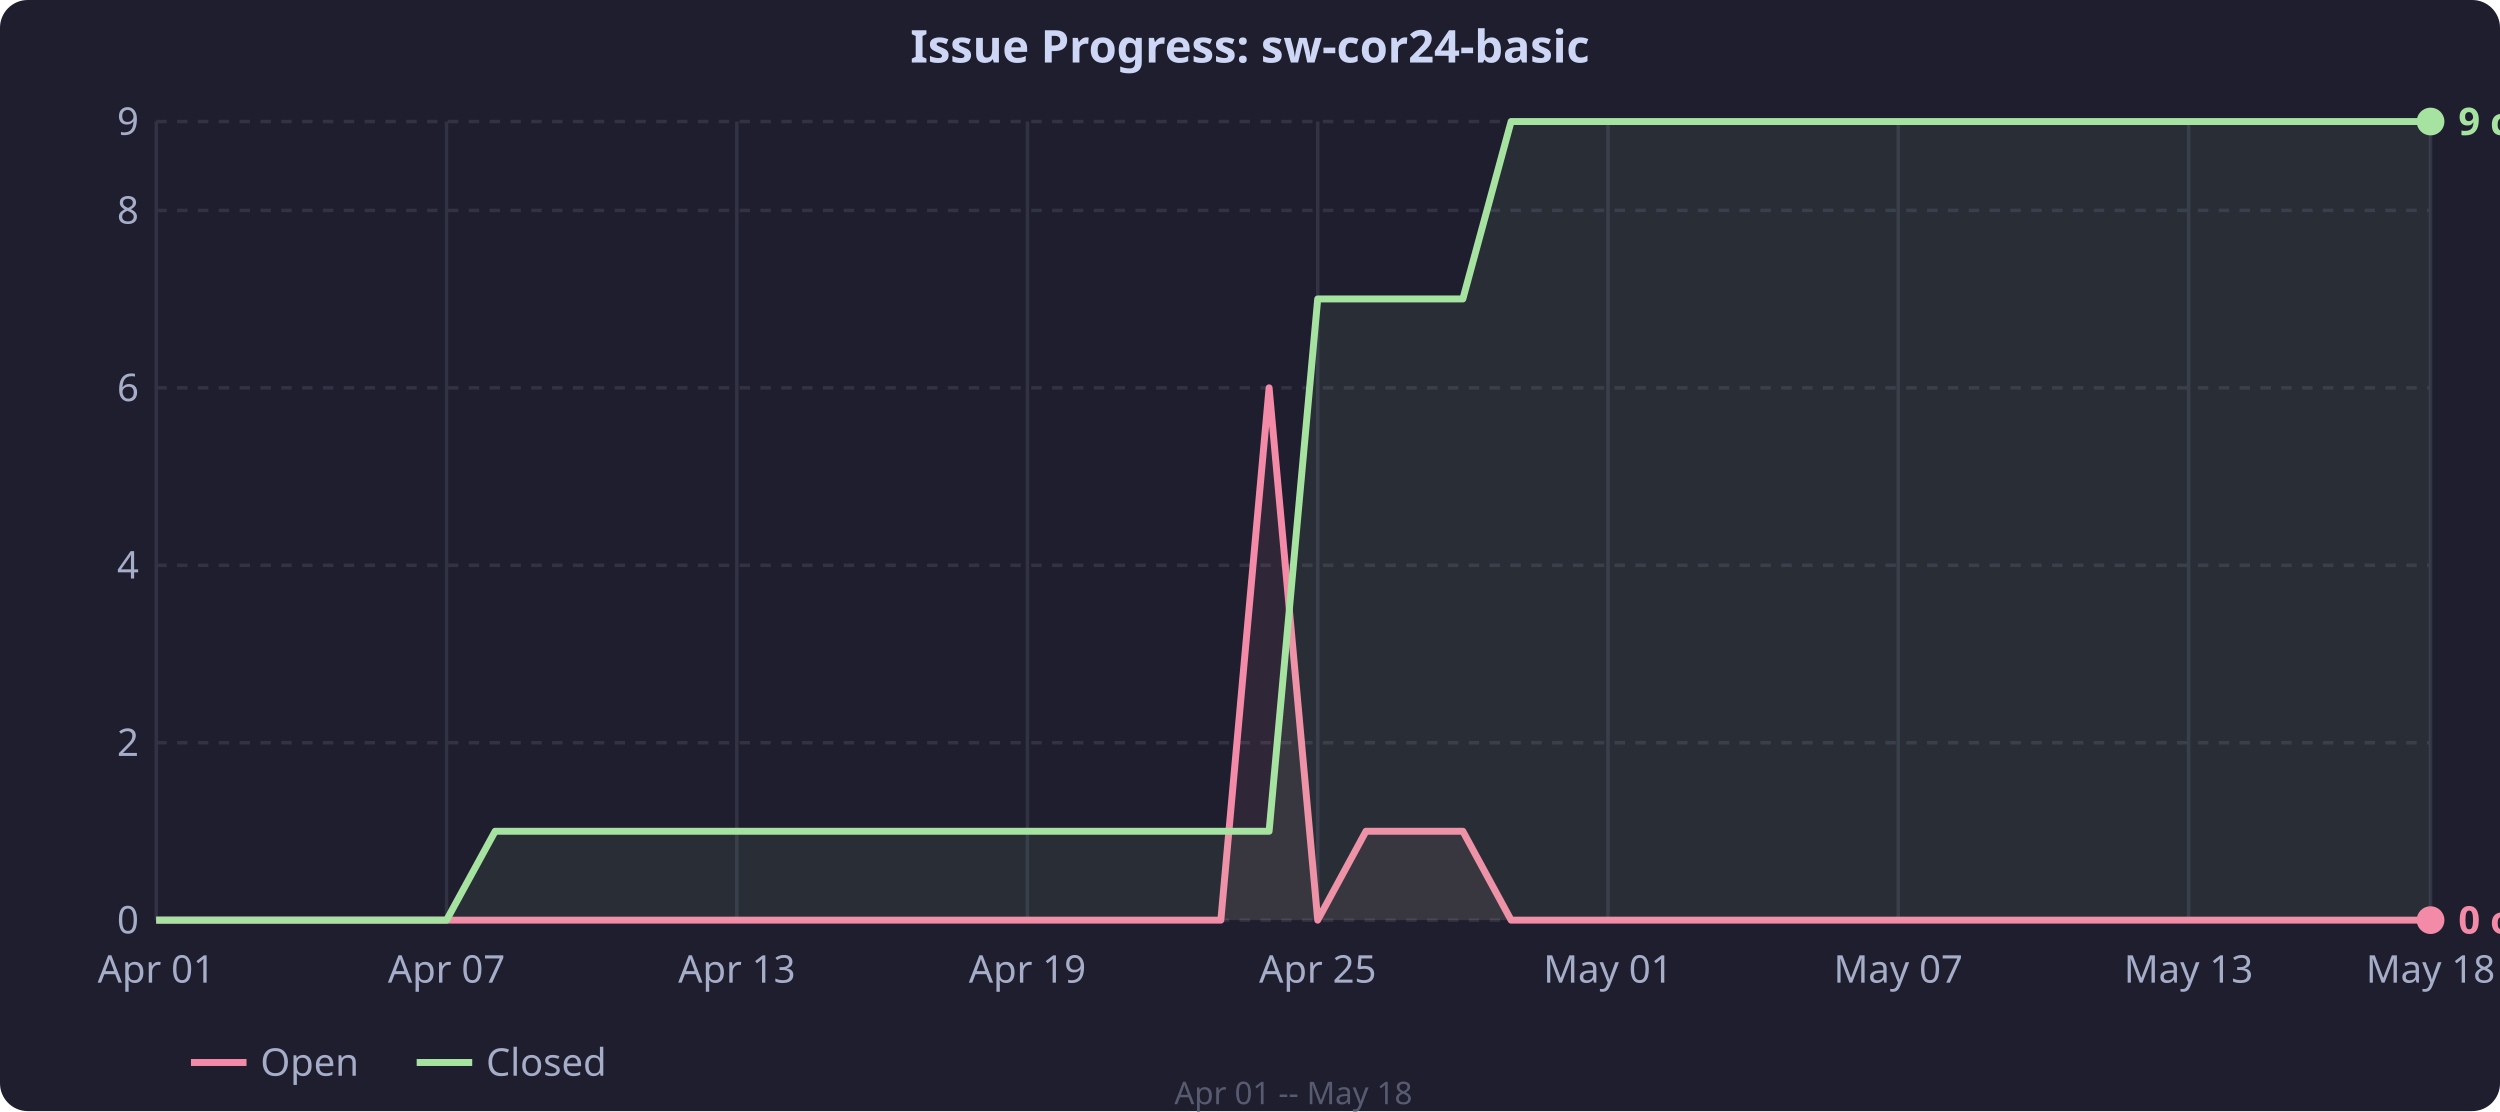
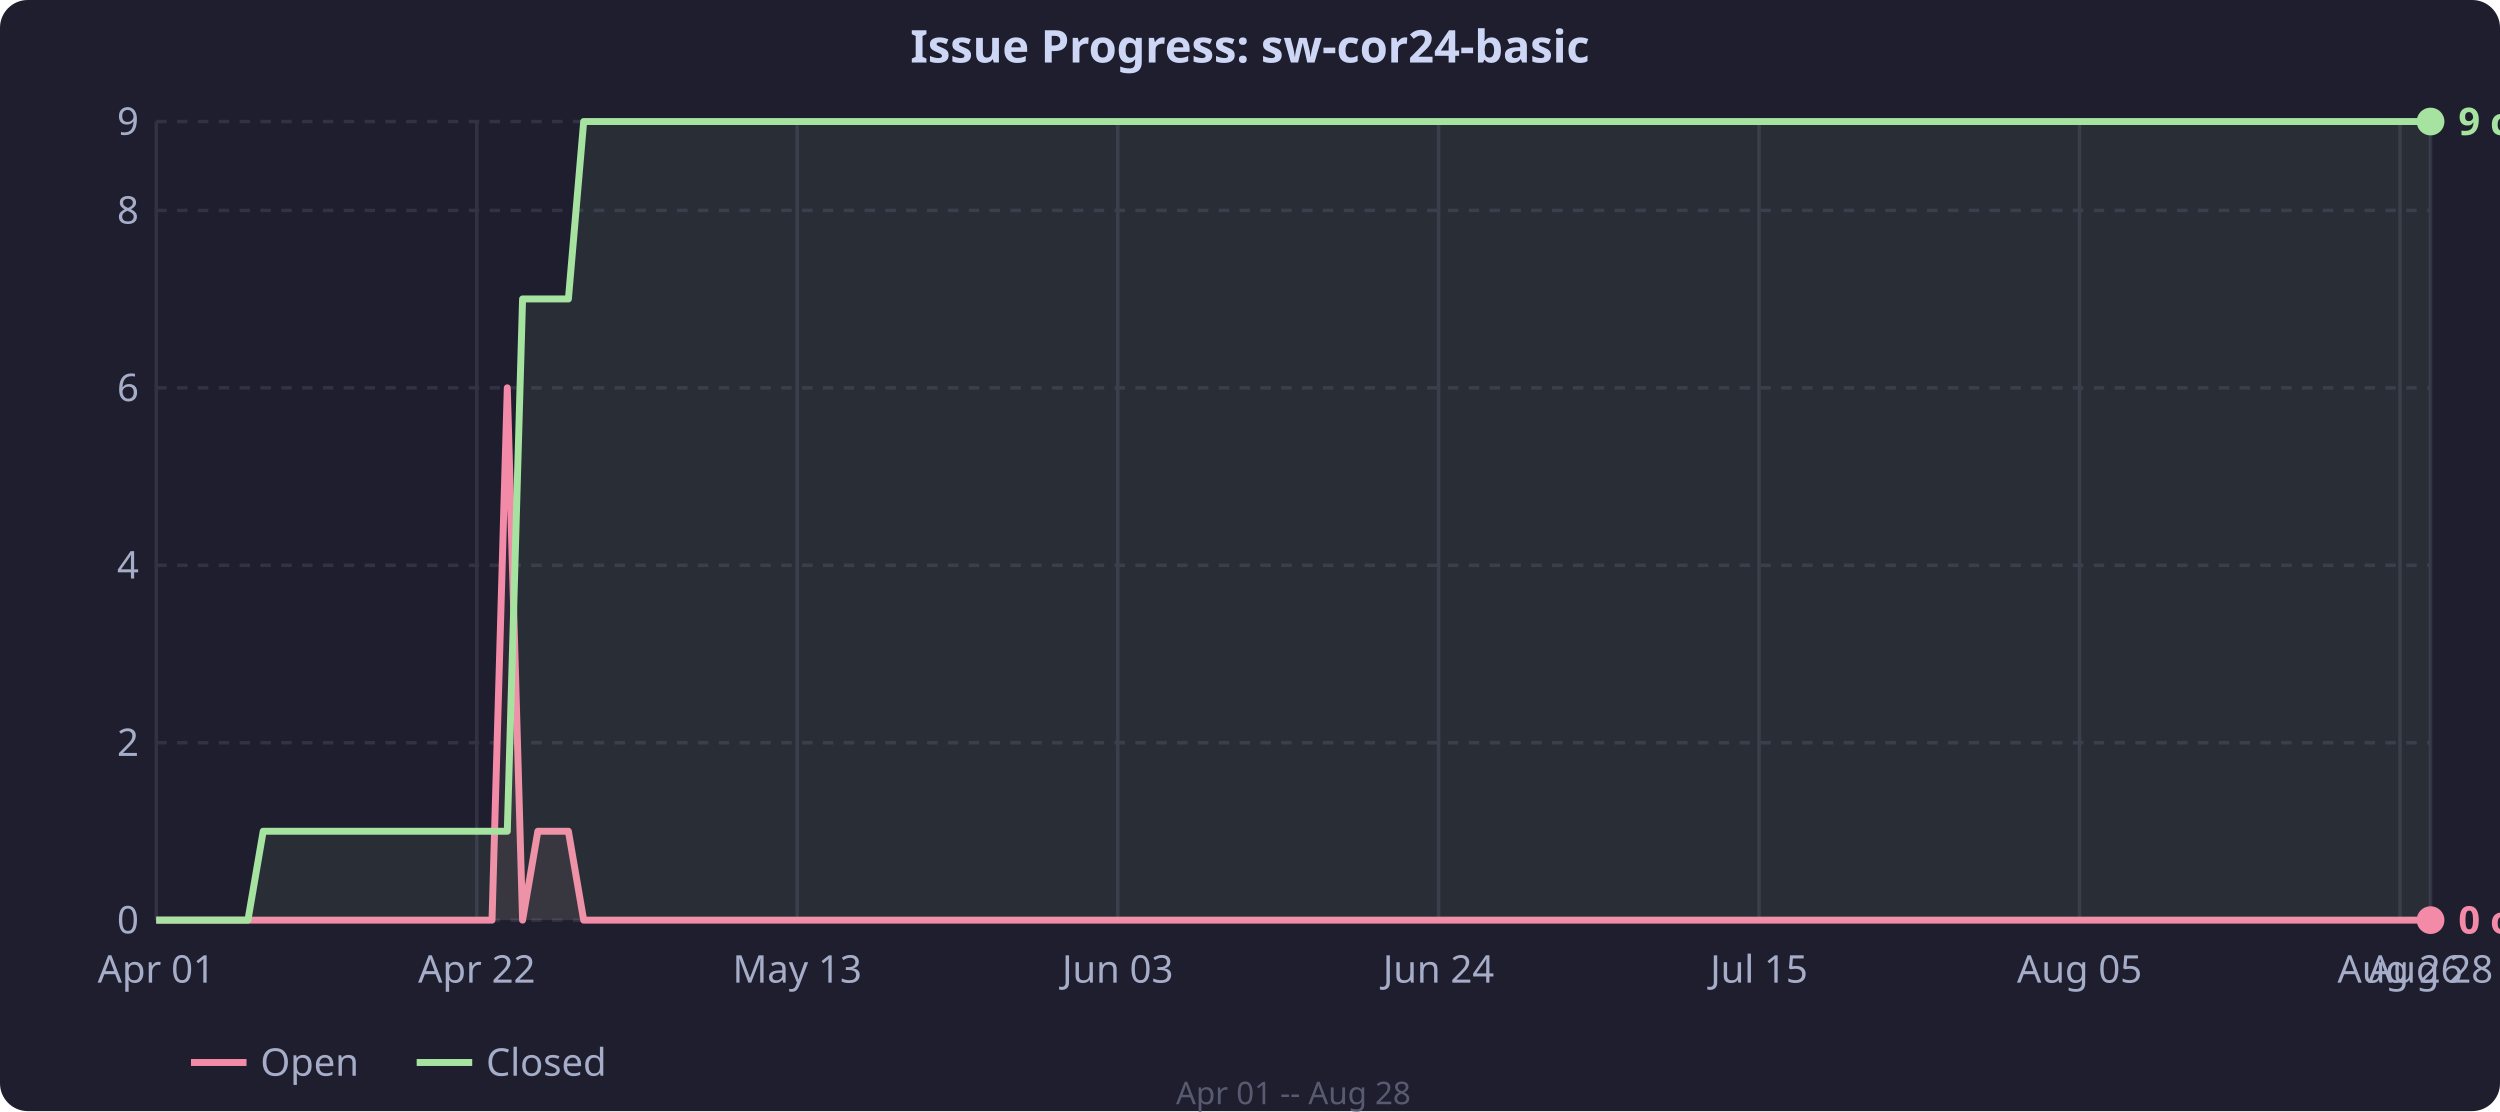
<svg xmlns="http://www.w3.org/2000/svg" viewBox="0 0 720 320" style="font-family: system-ui, sans-serif; font-size: 11px; color: #cdd6f4;">
  <rect width="720" height="320" fill="#1e1e2e" rx="8" />
  <line x1="45" y1="265.0" x2="700" y2="265.0" stroke="#313244" stroke-dasharray="3,3" />
  <text x="40" y="265.0" fill="#a6adc8" text-anchor="end" dominant-baseline="middle">0</text>
  <line x1="45" y1="213.9" x2="700" y2="213.9" stroke="#313244" stroke-dasharray="3,3" />
  <text x="40" y="213.9" fill="#a6adc8" text-anchor="end" dominant-baseline="middle">2</text>
  <line x1="45" y1="162.8" x2="700" y2="162.8" stroke="#313244" stroke-dasharray="3,3" />
  <text x="40" y="162.8" fill="#a6adc8" text-anchor="end" dominant-baseline="middle">4</text>
  <line x1="45" y1="111.7" x2="700" y2="111.7" stroke="#313244" stroke-dasharray="3,3" />
  <text x="40" y="111.7" fill="#a6adc8" text-anchor="end" dominant-baseline="middle">6</text>
  <line x1="45" y1="60.6" x2="700" y2="60.6" stroke="#313244" stroke-dasharray="3,3" />
  <text x="40" y="60.6" fill="#a6adc8" text-anchor="end" dominant-baseline="middle">8</text>
  <line x1="45" y1="35.0" x2="700" y2="35.0" stroke="#313244" stroke-dasharray="3,3" />
  <text x="40" y="35.0" fill="#a6adc8" text-anchor="end" dominant-baseline="middle">9</text>
  <text x="45.0" y="283" fill="#a6adc8" text-anchor="middle">Apr 01</text>
  <line x1="45.0" y1="35" x2="45.0" y2="265" stroke="#313244" />
-   <text x="128.6" y="283" fill="#a6adc8" text-anchor="middle">Apr 07</text>
-   <line x1="128.6" y1="35" x2="128.6" y2="265" stroke="#313244" />
-   <text x="212.2" y="283" fill="#a6adc8" text-anchor="middle">Apr 13</text>
-   <line x1="212.2" y1="35" x2="212.2" y2="265" stroke="#313244" />
-   <text x="295.9" y="283" fill="#a6adc8" text-anchor="middle">Apr 19</text>
-   <line x1="295.9" y1="35" x2="295.9" y2="265" stroke="#313244" />
-   <text x="379.5" y="283" fill="#a6adc8" text-anchor="middle">Apr 25</text>
-   <line x1="379.5" y1="35" x2="379.5" y2="265" stroke="#313244" />
-   <text x="463.1" y="283" fill="#a6adc8" text-anchor="middle">May 01</text>
-   <line x1="463.1" y1="35" x2="463.1" y2="265" stroke="#313244" />
-   <text x="546.7" y="283" fill="#a6adc8" text-anchor="middle">May 07</text>
-   <line x1="546.7" y1="35" x2="546.7" y2="265" stroke="#313244" />
-   <text x="630.3" y="283" fill="#a6adc8" text-anchor="middle">May 13</text>
-   <line x1="630.3" y1="35" x2="630.3" y2="265" stroke="#313244" />
-   <text x="700.0" y="283" fill="#a6adc8" text-anchor="middle">May 18</text>
+   <text x="137.3" y="283" fill="#a6adc8" text-anchor="middle">Apr 22</text>
+   <line x1="137.3" y1="35" x2="137.3" y2="265" stroke="#313244" />
+   <text x="229.6" y="283" fill="#a6adc8" text-anchor="middle">May 13</text>
+   <line x1="229.6" y1="35" x2="229.6" y2="265" stroke="#313244" />
+   <text x="321.9" y="283" fill="#a6adc8" text-anchor="middle">Jun 03</text>
+   <line x1="321.9" y1="35" x2="321.9" y2="265" stroke="#313244" />
+   <text x="414.3" y="283" fill="#a6adc8" text-anchor="middle">Jun 24</text>
+   <line x1="414.3" y1="35" x2="414.3" y2="265" stroke="#313244" />
+   <text x="506.6" y="283" fill="#a6adc8" text-anchor="middle">Jul 15</text>
+   <line x1="506.6" y1="35" x2="506.6" y2="265" stroke="#313244" />
+   <text x="598.9" y="283" fill="#a6adc8" text-anchor="middle">Aug 05</text>
+   <line x1="598.9" y1="35" x2="598.9" y2="265" stroke="#313244" />
+   <text x="691.2" y="283" fill="#a6adc8" text-anchor="middle">Aug 26</text>
+   <line x1="691.2" y1="35" x2="691.2" y2="265" stroke="#313244" />
+   <text x="700.0" y="283" fill="#a6adc8" text-anchor="middle">Aug 28</text>
  <line x1="700.0" y1="35" x2="700.0" y2="265" stroke="#313244" />
-   <polygon fill="rgba(243,139,168,0.08)" points="45.0,265.0 58.9,265.0 72.9,265.0 86.8,265.0 100.7,265.0 114.7,265.0 128.6,265.0 142.6,265.0 156.5,265.0 170.4,265.0 184.4,265.0 198.3,265.0 212.2,265.0 226.2,265.0 240.1,265.0 254.0,265.0 268.0,265.0 281.9,265.0 295.9,265.0 309.8,265.0 323.7,265.0 337.7,265.0 351.6,265.0 365.5,111.7 379.5,265.0 393.4,239.4 407.3,239.4 421.3,239.4 435.2,265.0 449.1,265.0 463.1,265.0 477.0,265.0 491.0,265.0 504.9,265.0 518.8,265.0 532.8,265.0 546.7,265.0 560.6,265.0 574.6,265.0 588.5,265.0 602.4,265.0 616.4,265.0 630.3,265.0 644.3,265.0 658.2,265.0 672.1,265.0 686.1,265.0 700.0,265.0 700.0,265.0 45.0,265.0" />
-   <polyline fill="none" stroke="#f38ba8" stroke-width="2" stroke-linejoin="round" points="45.0,265.0 58.9,265.0 72.9,265.0 86.8,265.0 100.7,265.0 114.7,265.0 128.6,265.0 142.6,265.0 156.5,265.0 170.4,265.0 184.4,265.0 198.3,265.0 212.2,265.0 226.2,265.0 240.1,265.0 254.0,265.0 268.0,265.0 281.9,265.0 295.9,265.0 309.8,265.0 323.7,265.0 337.7,265.0 351.6,265.0 365.5,111.7 379.5,265.0 393.4,239.4 407.3,239.4 421.3,239.4 435.2,265.0 449.1,265.0 463.1,265.0 477.0,265.0 491.0,265.0 504.9,265.0 518.8,265.0 532.8,265.0 546.7,265.0 560.6,265.0 574.6,265.0 588.5,265.0 602.4,265.0 616.4,265.0 630.3,265.0 644.3,265.0 658.2,265.0 672.1,265.0 686.1,265.0 700.0,265.0" />
-   <polygon fill="rgba(166,227,161,0.08)" points="45.0,265.0 58.9,265.0 72.9,265.0 86.8,265.0 100.7,265.0 114.7,265.0 128.6,265.0 142.6,239.4 156.5,239.4 170.4,239.4 184.4,239.4 198.3,239.4 212.2,239.4 226.2,239.4 240.1,239.4 254.0,239.4 268.0,239.4 281.9,239.4 295.9,239.4 309.8,239.4 323.7,239.4 337.7,239.4 351.6,239.4 365.5,239.4 379.5,86.1 393.4,86.1 407.3,86.1 421.3,86.1 435.2,35.0 449.1,35.0 463.1,35.0 477.0,35.0 491.0,35.0 504.9,35.0 518.8,35.0 532.8,35.0 546.7,35.0 560.6,35.0 574.6,35.0 588.5,35.0 602.4,35.0 616.4,35.0 630.3,35.0 644.3,35.0 658.2,35.0 672.1,35.0 686.1,35.0 700.0,35.0 700.0,265.0 45.0,265.0" />
-   <polyline fill="none" stroke="#a6e3a1" stroke-width="2" stroke-linejoin="round" points="45.0,265.0 58.9,265.0 72.9,265.0 86.8,265.0 100.7,265.0 114.7,265.0 128.6,265.0 142.6,239.4 156.5,239.4 170.4,239.4 184.4,239.4 198.3,239.4 212.2,239.4 226.2,239.4 240.1,239.4 254.0,239.4 268.0,239.4 281.9,239.4 295.9,239.4 309.8,239.4 323.7,239.4 337.7,239.4 351.6,239.4 365.5,239.4 379.5,86.1 393.4,86.1 407.3,86.1 421.3,86.1 435.2,35.0 449.1,35.0 463.1,35.0 477.0,35.0 491.0,35.0 504.9,35.0 518.8,35.0 532.8,35.0 546.7,35.0 560.6,35.0 574.6,35.0 588.5,35.0 602.4,35.0 616.4,35.0 630.3,35.0 644.3,35.0 658.2,35.0 672.1,35.0 686.1,35.0 700.0,35.0" />
+   <polygon fill="rgba(243,139,168,0.08)" points="45.0,265.0 49.4,265.0 53.8,265.0 58.2,265.0 62.6,265.0 67.0,265.0 71.4,265.0 75.8,265.0 80.2,265.0 84.6,265.0 89.0,265.0 93.4,265.0 97.8,265.0 102.1,265.0 106.5,265.0 110.9,265.0 115.3,265.0 119.7,265.0 124.1,265.0 128.5,265.0 132.9,265.0 137.3,265.0 141.7,265.0 146.1,111.7 150.5,265.0 154.9,239.4 159.3,239.4 163.7,239.4 168.1,265.0 172.5,265.0 176.9,265.0 181.3,265.0 185.7,265.0 190.1,265.0 194.5,265.0 198.9,265.0 203.3,265.0 207.7,265.0 212.0,265.0 216.4,265.0 220.8,265.0 225.2,265.0 229.6,265.0 234.0,265.0 238.4,265.0 242.8,265.0 247.2,265.0 251.6,265.0 256.0,265.0 260.4,265.0 264.8,265.0 269.2,265.0 273.6,265.0 278.0,265.0 282.4,265.0 286.8,265.0 291.2,265.0 295.6,265.0 300.0,265.0 304.4,265.0 308.8,265.0 313.2,265.0 317.6,265.0 321.9,265.0 326.3,265.0 330.7,265.0 335.1,265.0 339.5,265.0 343.9,265.0 348.3,265.0 352.7,265.0 357.1,265.0 361.5,265.0 365.9,265.0 370.3,265.0 374.7,265.0 379.1,265.0 383.5,265.0 387.9,265.0 392.3,265.0 396.7,265.0 401.1,265.0 405.5,265.0 409.9,265.0 414.3,265.0 418.7,265.0 423.1,265.0 427.4,265.0 431.8,265.0 436.2,265.0 440.6,265.0 445.0,265.0 449.4,265.0 453.8,265.0 458.2,265.0 462.6,265.0 467.0,265.0 471.4,265.0 475.8,265.0 480.2,265.0 484.6,265.0 489.0,265.0 493.4,265.0 497.8,265.0 502.2,265.0 506.6,265.0 511.0,265.0 515.4,265.0 519.8,265.0 524.2,265.0 528.6,265.0 533.0,265.0 537.3,265.0 541.7,265.0 546.1,265.0 550.5,265.0 554.9,265.0 559.3,265.0 563.7,265.0 568.1,265.0 572.5,265.0 576.9,265.0 581.3,265.0 585.7,265.0 590.1,265.0 594.5,265.0 598.9,265.0 603.3,265.0 607.7,265.0 612.1,265.0 616.5,265.0 620.9,265.0 625.3,265.0 629.7,265.0 634.1,265.0 638.5,265.0 642.9,265.0 647.2,265.0 651.6,265.0 656.0,265.0 660.4,265.0 664.8,265.0 669.2,265.0 673.6,265.0 678.0,265.0 682.4,265.0 686.8,265.0 691.2,265.0 695.6,265.0 700.0,265.0 700.0,265.0 45.0,265.0" />
+   <polyline fill="none" stroke="#f38ba8" stroke-width="2" stroke-linejoin="round" points="45.0,265.0 49.4,265.0 53.8,265.0 58.2,265.0 62.6,265.0 67.0,265.0 71.4,265.0 75.8,265.0 80.2,265.0 84.6,265.0 89.0,265.0 93.4,265.0 97.8,265.0 102.1,265.0 106.5,265.0 110.9,265.0 115.3,265.0 119.7,265.0 124.1,265.0 128.5,265.0 132.9,265.0 137.3,265.0 141.7,265.0 146.1,111.7 150.5,265.0 154.9,239.4 159.3,239.4 163.7,239.4 168.1,265.0 172.5,265.0 176.9,265.0 181.3,265.0 185.7,265.0 190.1,265.0 194.5,265.0 198.9,265.0 203.3,265.0 207.7,265.0 212.0,265.0 216.4,265.0 220.8,265.0 225.2,265.0 229.6,265.0 234.0,265.0 238.4,265.0 242.8,265.0 247.2,265.0 251.6,265.0 256.0,265.0 260.4,265.0 264.8,265.0 269.2,265.0 273.6,265.0 278.0,265.0 282.4,265.0 286.8,265.0 291.2,265.0 295.6,265.0 300.0,265.0 304.4,265.0 308.8,265.0 313.2,265.0 317.6,265.0 321.9,265.0 326.3,265.0 330.7,265.0 335.1,265.0 339.5,265.0 343.9,265.0 348.3,265.0 352.7,265.0 357.1,265.0 361.5,265.0 365.9,265.0 370.3,265.0 374.7,265.0 379.1,265.0 383.5,265.0 387.9,265.0 392.3,265.0 396.7,265.0 401.1,265.0 405.5,265.0 409.9,265.0 414.3,265.0 418.7,265.0 423.1,265.0 427.4,265.0 431.8,265.0 436.2,265.0 440.6,265.0 445.0,265.0 449.4,265.0 453.8,265.0 458.2,265.0 462.6,265.0 467.0,265.0 471.4,265.0 475.8,265.0 480.2,265.0 484.6,265.0 489.0,265.0 493.4,265.0 497.8,265.0 502.2,265.0 506.6,265.0 511.0,265.0 515.4,265.0 519.8,265.0 524.2,265.0 528.6,265.0 533.0,265.0 537.3,265.0 541.7,265.0 546.1,265.0 550.5,265.0 554.9,265.0 559.3,265.0 563.7,265.0 568.1,265.0 572.5,265.0 576.9,265.0 581.3,265.0 585.7,265.0 590.1,265.0 594.5,265.0 598.9,265.0 603.3,265.0 607.7,265.0 612.1,265.0 616.5,265.0 620.9,265.0 625.3,265.0 629.7,265.0 634.1,265.0 638.5,265.0 642.9,265.0 647.2,265.0 651.6,265.0 656.0,265.0 660.4,265.0 664.8,265.0 669.2,265.0 673.6,265.0 678.0,265.0 682.4,265.0 686.8,265.0 691.2,265.0 695.6,265.0 700.0,265.0" />
+   <polygon fill="rgba(166,227,161,0.08)" points="45.0,265.0 49.4,265.0 53.8,265.0 58.2,265.0 62.6,265.0 67.0,265.0 71.4,265.0 75.8,239.4 80.2,239.4 84.6,239.4 89.0,239.4 93.4,239.4 97.8,239.4 102.1,239.4 106.5,239.4 110.9,239.4 115.3,239.4 119.7,239.4 124.1,239.4 128.5,239.4 132.9,239.4 137.3,239.4 141.7,239.4 146.1,239.4 150.5,86.1 154.9,86.1 159.3,86.1 163.7,86.1 168.1,35.0 172.5,35.0 176.9,35.0 181.3,35.0 185.7,35.0 190.1,35.0 194.5,35.0 198.9,35.0 203.3,35.0 207.7,35.0 212.0,35.0 216.4,35.0 220.8,35.0 225.2,35.0 229.6,35.0 234.0,35.0 238.4,35.0 242.8,35.0 247.2,35.0 251.6,35.0 256.0,35.0 260.4,35.0 264.8,35.0 269.2,35.0 273.6,35.0 278.0,35.0 282.4,35.0 286.8,35.0 291.2,35.0 295.6,35.0 300.0,35.0 304.4,35.0 308.8,35.0 313.2,35.0 317.6,35.0 321.9,35.0 326.3,35.0 330.7,35.0 335.1,35.0 339.5,35.0 343.9,35.0 348.3,35.0 352.7,35.0 357.1,35.0 361.5,35.0 365.9,35.0 370.3,35.0 374.7,35.0 379.1,35.0 383.5,35.0 387.9,35.0 392.3,35.0 396.7,35.0 401.1,35.0 405.5,35.0 409.9,35.0 414.3,35.0 418.7,35.0 423.1,35.0 427.4,35.0 431.8,35.0 436.2,35.0 440.6,35.0 445.0,35.0 449.4,35.0 453.8,35.0 458.2,35.0 462.6,35.0 467.0,35.0 471.4,35.0 475.8,35.0 480.2,35.0 484.6,35.0 489.0,35.0 493.4,35.0 497.8,35.0 502.2,35.0 506.6,35.0 511.0,35.0 515.4,35.0 519.8,35.0 524.2,35.0 528.6,35.0 533.0,35.0 537.3,35.0 541.7,35.0 546.1,35.0 550.5,35.0 554.9,35.0 559.3,35.0 563.7,35.0 568.1,35.0 572.5,35.0 576.9,35.0 581.3,35.0 585.7,35.0 590.1,35.0 594.5,35.0 598.9,35.0 603.3,35.0 607.7,35.0 612.1,35.0 616.5,35.0 620.9,35.0 625.3,35.0 629.7,35.0 634.1,35.0 638.5,35.0 642.9,35.0 647.2,35.0 651.6,35.0 656.0,35.0 660.4,35.0 664.8,35.0 669.2,35.0 673.6,35.0 678.0,35.0 682.4,35.0 686.8,35.0 691.2,35.0 695.6,35.0 700.0,35.0 700.0,265.0 45.0,265.0" />
+   <polyline fill="none" stroke="#a6e3a1" stroke-width="2" stroke-linejoin="round" points="45.0,265.0 49.4,265.0 53.8,265.0 58.2,265.0 62.6,265.0 67.0,265.0 71.4,265.0 75.8,239.4 80.2,239.4 84.6,239.4 89.0,239.4 93.4,239.4 97.8,239.4 102.1,239.4 106.5,239.4 110.9,239.4 115.3,239.4 119.7,239.4 124.1,239.4 128.5,239.4 132.9,239.4 137.3,239.4 141.7,239.4 146.1,239.4 150.5,86.1 154.9,86.1 159.3,86.1 163.7,86.1 168.1,35.0 172.5,35.0 176.9,35.0 181.3,35.0 185.7,35.0 190.1,35.0 194.5,35.0 198.9,35.0 203.3,35.0 207.7,35.0 212.0,35.0 216.4,35.0 220.8,35.0 225.2,35.0 229.6,35.0 234.0,35.0 238.4,35.0 242.8,35.0 247.2,35.0 251.6,35.0 256.0,35.0 260.4,35.0 264.8,35.0 269.2,35.0 273.6,35.0 278.0,35.0 282.4,35.0 286.8,35.0 291.2,35.0 295.6,35.0 300.0,35.0 304.4,35.0 308.8,35.0 313.2,35.0 317.6,35.0 321.9,35.0 326.3,35.0 330.7,35.0 335.1,35.0 339.5,35.0 343.9,35.0 348.3,35.0 352.7,35.0 357.1,35.0 361.5,35.0 365.9,35.0 370.3,35.0 374.7,35.0 379.1,35.0 383.5,35.0 387.9,35.0 392.3,35.0 396.7,35.0 401.1,35.0 405.5,35.0 409.9,35.0 414.3,35.0 418.7,35.0 423.1,35.0 427.4,35.0 431.8,35.0 436.2,35.0 440.6,35.0 445.0,35.0 449.4,35.0 453.8,35.0 458.2,35.0 462.6,35.0 467.0,35.0 471.4,35.0 475.8,35.0 480.2,35.0 484.6,35.0 489.0,35.0 493.4,35.0 497.8,35.0 502.2,35.0 506.6,35.0 511.0,35.0 515.4,35.0 519.8,35.0 524.2,35.0 528.6,35.0 533.0,35.0 537.3,35.0 541.7,35.0 546.1,35.0 550.5,35.0 554.9,35.0 559.3,35.0 563.7,35.0 568.1,35.0 572.5,35.0 576.9,35.0 581.3,35.0 585.7,35.0 590.1,35.0 594.5,35.0 598.9,35.0 603.3,35.0 607.7,35.0 612.1,35.0 616.5,35.0 620.9,35.0 625.3,35.0 629.7,35.0 634.1,35.0 638.5,35.0 642.9,35.0 647.2,35.0 651.6,35.0 656.0,35.0 660.4,35.0 664.8,35.0 669.2,35.0 673.6,35.0 678.0,35.0 682.4,35.0 686.8,35.0 691.2,35.0 695.6,35.0 700.0,35.0" />
  <circle cx="700.0" cy="265.0" r="4" fill="#f38ba8" />
  <circle cx="700.0" cy="35.0" r="4" fill="#a6e3a1" />
  <text x="708.0" y="265.0" fill="#f38ba8" text-anchor="start" dominant-baseline="middle" font-size="11px" font-weight="600">0 open</text>
  <text x="708.0" y="35.0" fill="#a6e3a1" text-anchor="start" dominant-baseline="middle" font-size="11px" font-weight="600">9 closed</text>
  <text x="360" y="18" fill="#cdd6f4" text-anchor="middle" font-size="13px" font-weight="600">Issue Progress: sw-cor24-basic</text>
  <line x1="55" y1="306" x2="71" y2="306" stroke="#f38ba8" stroke-width="2" />
  <text x="75" y="306" fill="#a6adc8" dominant-baseline="middle">Open</text>
  <line x1="120" y1="306" x2="136" y2="306" stroke="#a6e3a1" stroke-width="2" />
  <text x="140" y="306" fill="#a6adc8" dominant-baseline="middle">Closed</text>
-   <text x="372.5" y="318" fill="#585b70" text-anchor="middle" font-size="9px">Apr 01 -- May 18</text>
+   <text x="372.5" y="318" fill="#585b70" text-anchor="middle" font-size="9px">Apr 01 -- Aug 28</text>
</svg>
